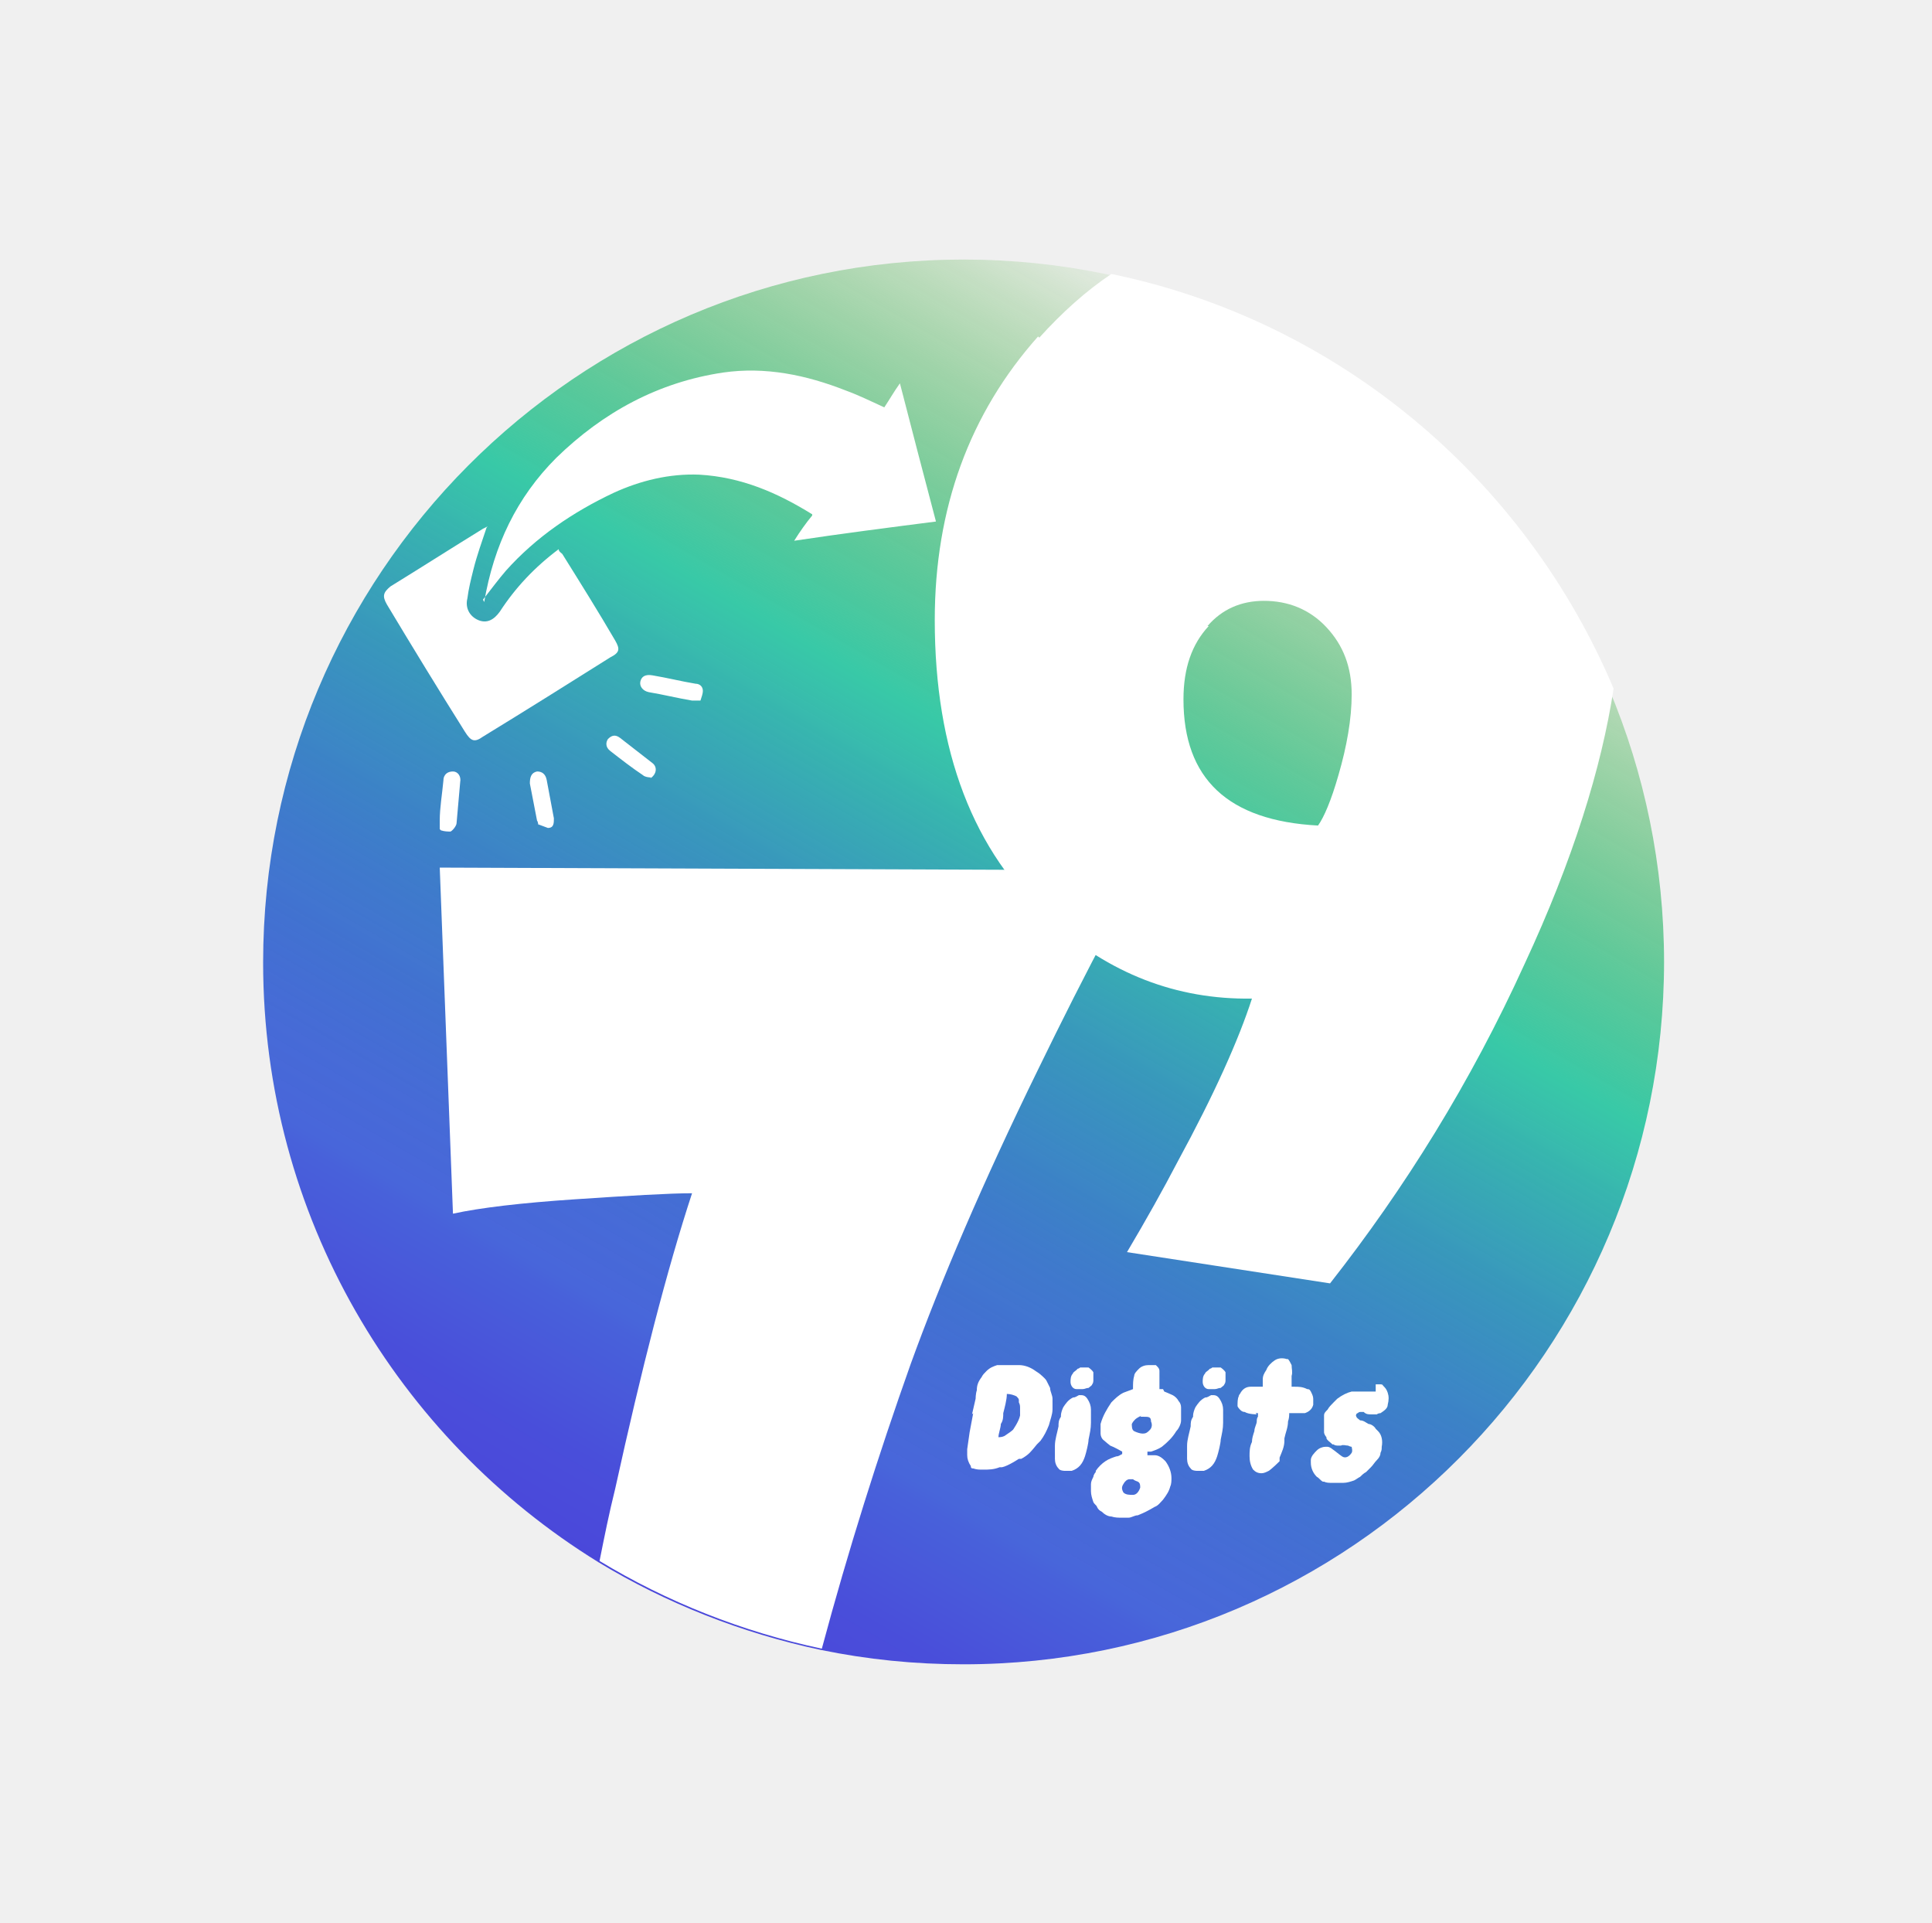
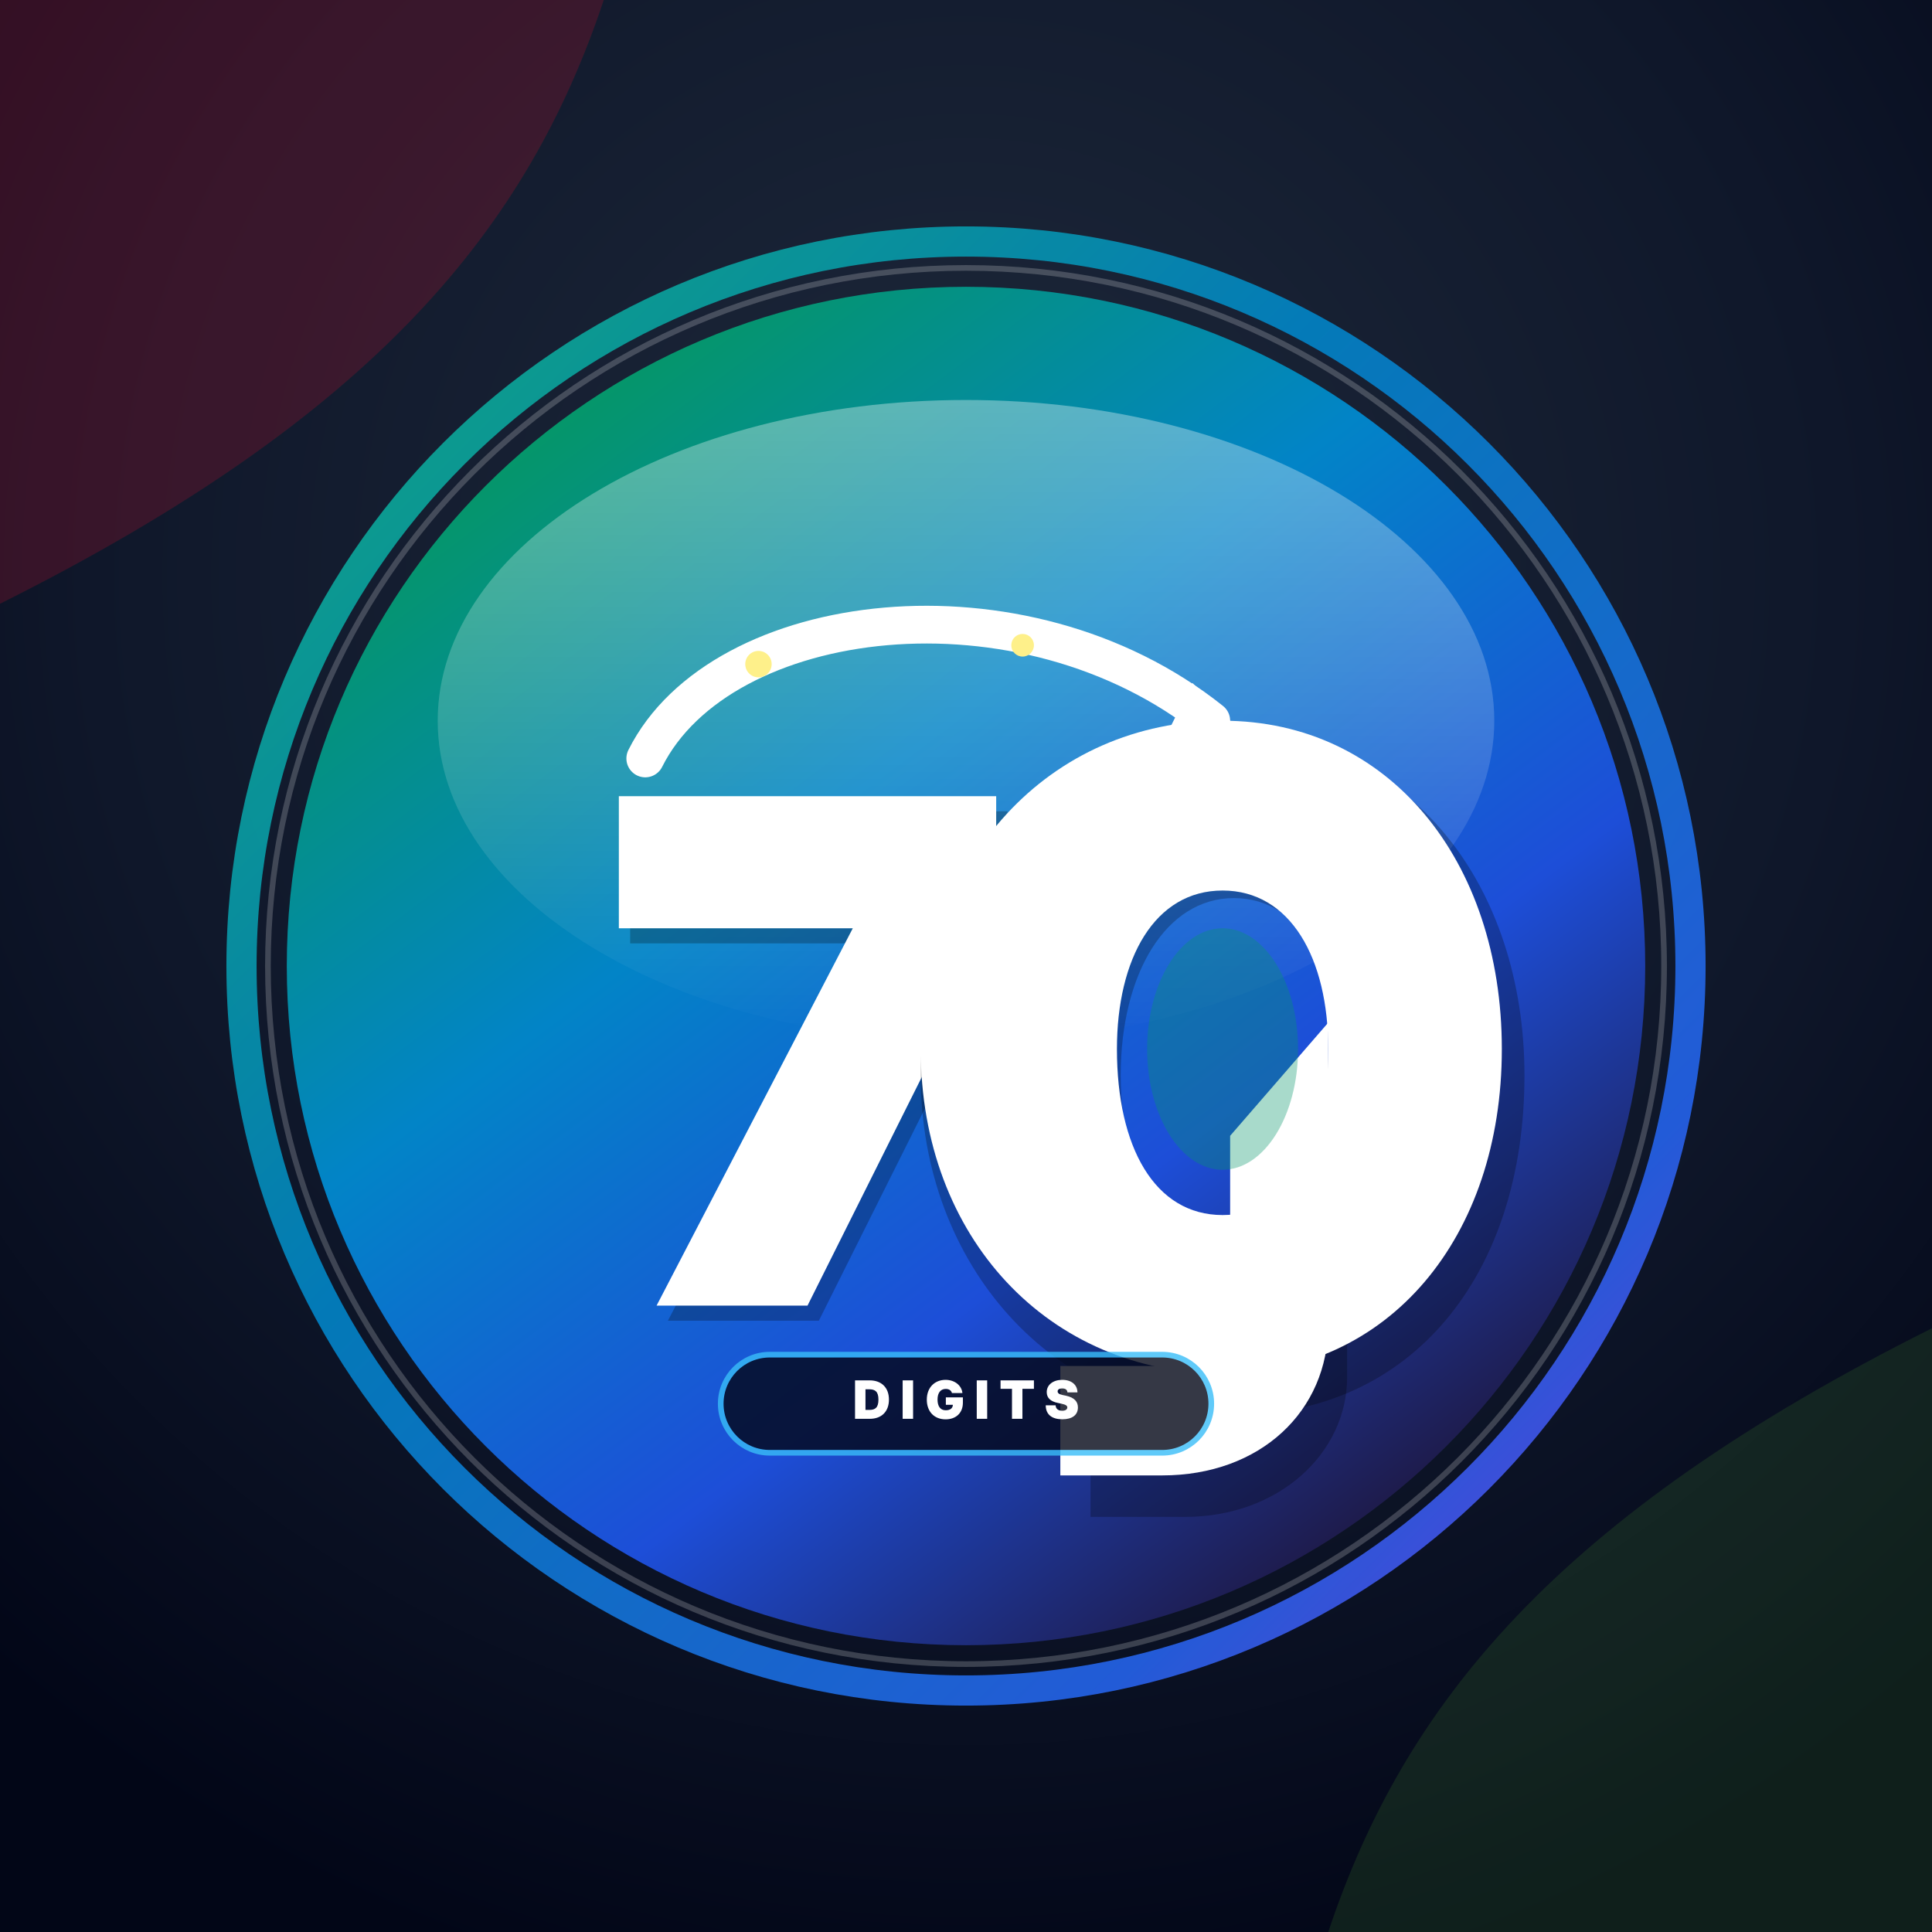
- <svg xmlns="http://www.w3.org/2000/svg" id="Layer_1" viewBox="0 0 16.08 16">
+ <svg xmlns="http://www.w3.org/2000/svg" viewBox="0 0 512 512" width="512" height="512">
  <defs>
-     <style>.cls-1{fill:#fff;}.cls-2{fill:none;}.cls-3{fill:url(#New_Gradient_Swatch_1);}</style>
-     <linearGradient id="New_Gradient_Swatch_1" x1="10.94" y1="2.94" x2="5.1" y2="13.06" gradientUnits="userSpaceOnUse">
-       <stop offset="0" stop-color="#2c9904" stop-opacity="0" />
-       <stop offset=".07" stop-color="#2ea326" stop-opacity=".21" />
-       <stop offset=".27" stop-color="#35be82" stop-opacity=".78" />
-       <stop offset=".36" stop-color="#38c9a7" />
-       <stop offset=".5" stop-color="#2491b5" stop-opacity=".9" />
-       <stop offset=".66" stop-color="#1059c3" stop-opacity=".79" />
-       <stop offset=".78" stop-color="#0437cc" stop-opacity=".72" />
-       <stop offset=".84" stop-color="#002ad0" stop-opacity=".7" />
-       <stop offset=".85" stop-color="#0024d0" stop-opacity=".7" />
-       <stop offset=".94" stop-color="#0209d0" stop-opacity=".7" />
-       <stop offset="1" stop-color="#0300d0" stop-opacity=".7" />
+     <radialGradient id="bgGrad" cx="50%" cy="30%" r="75%">
+       <stop offset="0%" stop-color="#1e293b" />
+       <stop offset="60%" stop-color="#0f172a" />
+       <stop offset="100%" stop-color="#020617" />
+     </radialGradient>
+     <linearGradient id="ringGrad" x1="0%" y1="0%" x2="100%" y2="100%">
+       <stop offset="0%" stop-color="#10b981" />
+       <stop offset="40%" stop-color="#0284c7" />
+       <stop offset="80%" stop-color="#2563eb" />
+       <stop offset="100%" stop-color="#7c3aed" />
+     </linearGradient>
+     <linearGradient id="emblemGrad" x1="20%" y1="10%" x2="80%" y2="90%">
+       <stop offset="0%" stop-color="#059669" />
+       <stop offset="35%" stop-color="#0284c7" />
+       <stop offset="70%" stop-color="#1d4ed8" />
+       <stop offset="100%" stop-color="#1e1b4b" />
+     </linearGradient>
+     <linearGradient id="shineGrad" x1="0%" y1="0%" x2="0%" y2="100%">
+       <stop offset="0%" stop-color="#ffffff" stop-opacity="0.35" />
+       <stop offset="100%" stop-color="#ffffff" stop-opacity="0.0" />
    </linearGradient>
  </defs>
-   <path class="cls-3" d="m13.85,8c0,3.23-2.61,5.85-5.83,5.85-.41,0-.8-.04-1.19-.12-.66-.14-1.29-.39-1.85-.73-1.67-1.03-2.79-2.88-2.79-4.99,0-3.23,2.61-5.85,5.83-5.85s5.83,2.62,5.83,5.85Z" />
-   <g>
-     <path class="cls-1" d="m4.03,5.01c.08-.47.27-.87.6-1.2.39-.38.85-.63,1.39-.71.35-.05.69.02,1.02.15.11.04.21.09.32.14.04-.06.08-.13.13-.2.1.39.2.77.3,1.15-.39.05-.78.1-1.18.16.05-.08.1-.15.15-.21,0,0,0,0,0-.01-.29-.18-.59-.31-.94-.33-.25-.01-.49.05-.71.15-.34.16-.65.37-.9.65-.06.07-.12.15-.19.24Z" />
-     <path class="cls-1" d="m4.05,4.39c-.04.12-.08.23-.11.35-.02.08-.04.16-.05.24-.02.08.02.15.09.18.07.03.13,0,.18-.07.13-.2.29-.37.49-.52,0,.02.02.03.03.04.15.24.3.48.44.72.04.07.04.1-.04.14-.35.22-.7.44-1.06.66-.07.05-.1.04-.15-.04-.22-.35-.44-.71-.65-1.06-.04-.07-.03-.1.03-.15.26-.16.51-.32.77-.48,0,0,.02-.01.04-.02Z" />
-     <path class="cls-1" d="m5.83,5.83s-.05,0-.07,0c-.12-.02-.24-.05-.36-.07-.05-.01-.08-.05-.07-.09.01-.04.04-.06.1-.05.12.02.24.05.36.07.03,0,.06.02.06.06,0,.02-.01.05-.02.08Z" />
-     <path class="cls-1" d="m5.42,6.47s-.05,0-.07-.02c-.09-.06-.18-.13-.27-.2-.04-.03-.04-.07-.02-.1.03-.03.06-.04.1-.01.09.07.18.14.27.21.04.03.04.09-.02.13Z" />
-     <path class="cls-1" d="m4.48,6.87s0-.03-.01-.04c-.02-.1-.04-.21-.06-.31,0-.05.01-.09.06-.1.04,0,.07.02.08.07.02.11.04.21.06.32,0,.04,0,.08-.05.08l-.08-.03Z" />
-     <path class="cls-1" d="m3.66,6.9s0-.05,0-.07c0-.11.02-.22.03-.33,0-.06.04-.08.08-.08.04,0,.07.04.06.09-.01.11-.02.23-.03.34,0,.02-.03.06-.05.07-.02,0-.05,0-.08-.01Z" />
+   <rect width="512" height="512" fill="url(#bgGrad)" />
+   <g opacity="0.85">
+     <path d="M 0 0 L 160 0 C 140 60 100 110 0 160 Z" fill="#ce1126" opacity="0.25" />
+     <path d="M 512 512 L 352 512 C 372 452 412 402 512 352 Z" fill="#3a7728" opacity="0.25" />
  </g>
-   <g>
-     <path class="cls-1" d="m8.09,11.77l.03-.13s0-.04.01-.07c0-.04.01-.07.04-.11.01-.02.02-.03.04-.05.03-.03.06-.04.09-.05.02,0,.04,0,.06,0,.04,0,.08,0,.12,0,.05,0,.1.02.14.05l.03.02s.05.04.06.06c.01.02.02.04.03.06,0,.03.02.06.02.09,0,.03,0,.06,0,.09,0,.04-.02.09-.03.13-.02.05-.04.09-.07.13l-.03.03s-.04.05-.06.07c0,0,0,0,0,0-.02.02-.05.04-.07.05h-.02s-.09.06-.14.07c0,0-.01,0-.02,0-.05.02-.09.02-.14.02-.03,0-.05,0-.08-.01-.01,0-.02,0-.02-.02-.02-.03-.03-.06-.03-.09,0-.02,0-.03,0-.05l.02-.14.03-.16Zm.34.13s.05-.07.06-.12c0-.02,0-.04,0-.06,0-.02,0-.03-.01-.05,0,0,0-.01,0-.02,0-.01-.01-.02-.02-.03-.02-.01-.05-.02-.08-.02,0,.05-.02.12-.03.16,0,.03,0,.06-.02.09,0,.03-.02.08-.02.11.01,0,.03,0,.05-.01.03-.02.06-.04.08-.06Z" />
-     <path class="cls-1" d="m8.83,11.8s0-.01,0-.02c0-.02.01-.05.02-.07.02-.03.04-.06.08-.08.02,0,.03-.01.05-.02,0,0,0,0,.01,0,.02,0,.04,0,.06.03.02.03.03.06.03.09,0,.03,0,.07,0,.11,0,.05-.01.09-.02.14,0,.03-.02.11-.03.14-.02.06-.05.1-.11.12-.01,0-.02,0-.03,0h-.03s-.04,0-.05-.02c-.02-.02-.03-.05-.03-.08,0-.04,0-.07,0-.11,0-.05.02-.11.03-.16,0-.03,0-.05.02-.08Zm.23-.42s.03.02.04.04c0,.02,0,.05,0,.07,0,0,0,.02-.01.03,0,.01-.02.02-.03.03-.02,0-.03.01-.05.01-.02,0-.03,0-.05,0-.03,0-.05-.03-.05-.06,0-.02,0-.05.02-.07,0-.01.02-.02.03-.03,0,0,0,0,.01-.01,0,0,.01,0,.02-.01,0,0,.02,0,.03,0,.01,0,.03,0,.04,0Z" />
-     <path class="cls-1" d="m9.69,11.58s.05.02.07.03c.02.01.04.03.05.05.01.01.02.03.02.05,0,.02,0,.05,0,.07,0,.01,0,.03,0,.04,0,.03-.02.07-.04.09-.03.05-.07.09-.12.13-.03.02-.06.03-.09.04,0,0-.02,0-.03,0,0,.01,0,.02,0,.03,0,0,0,0,0,0,.02,0,.04,0,.06,0,.04,0,.07.03.09.05.03.04.05.09.05.14,0,.02,0,.05-.01.07-.01.04-.03.07-.06.11-.02.02-.04.05-.07.06-.05.03-.09.05-.14.07-.03,0-.05.02-.08.02-.02,0-.03,0-.05,0-.03,0-.06,0-.09-.01-.03,0-.06-.02-.08-.04-.02-.01-.03-.02-.04-.04,0-.01-.02-.02-.03-.04-.01-.03-.02-.06-.02-.09,0-.02,0-.04,0-.06,0-.02.01-.04.02-.06,0-.01.01-.03.02-.04,0,0,0,0,0-.01.02-.03.05-.06.08-.08.03-.02.06-.03.09-.04.02,0,.03-.01.05-.02,0,0,0-.01,0-.02h0s-.07-.04-.1-.05c0,0-.05-.04-.06-.05-.01-.01-.02-.03-.02-.05,0,0,0,0,0-.01,0-.02,0-.05,0-.07.02-.07.05-.12.09-.18.03-.03.06-.06.1-.08.03-.01.05-.02.08-.03,0,0,0,0,0-.01,0-.03,0-.07.01-.1,0-.02.02-.04.04-.06.02-.02.05-.03.08-.03.01,0,.03,0,.04,0,0,0,.01,0,.02,0,0,0,0,0,.01.01.01.01.02.02.02.04,0,.04,0,.08,0,.12,0,.01,0,.02,0,.03.01,0,.02,0,.03,0Zm-.22.75s-.03-.01-.04-.02c0,0,0,0,0,0-.01,0-.02,0-.03,0-.02,0-.04.02-.05.04-.02.03-.01.05,0,.07.02.02.05.02.08.02.03,0,.05-.03.06-.06,0-.02,0-.04-.02-.05Zm.03-.55s-.04.02-.05.03c-.01.01-.02.02-.03.04,0,.02,0,.05.02.06.02.01.05.02.07.02.03,0,.04-.01.06-.03.02-.02.02-.05.01-.07,0-.04-.02-.04-.06-.04,0,0-.02,0-.03,0Z" />
-     <path class="cls-1" d="m9.93,11.8s0-.01,0-.02c0-.02.01-.05.02-.07.02-.03.04-.06.08-.08.02,0,.03-.01.05-.02,0,0,0,0,.01,0,.02,0,.04,0,.06.03.02.03.03.06.03.09,0,.03,0,.07,0,.11,0,.05-.01.09-.02.14,0,.03-.02.11-.03.14-.02.06-.05.1-.11.12-.01,0-.02,0-.03,0h-.03s-.04,0-.05-.02c-.02-.02-.03-.05-.03-.08,0-.04,0-.07,0-.11,0-.05.02-.11.03-.16,0-.03,0-.05.02-.08Zm.23-.42s.03.02.04.04c0,.02,0,.05,0,.07,0,0,0,.02-.01.03,0,.01-.02.02-.03.03-.02,0-.03.01-.05.01-.02,0-.03,0-.05,0-.03,0-.05-.03-.05-.06,0-.02,0-.05.02-.07,0-.01.02-.02.03-.03,0,0,0,0,.01-.01,0,0,.01,0,.02-.01,0,0,.02,0,.03,0,.01,0,.03,0,.04,0Z" />
-     <path class="cls-1" d="m10.46,11.77s-.07,0-.1-.02c-.02,0-.03-.01-.04-.02,0,0-.02-.02-.02-.03,0-.03,0-.06.01-.08,0,0,0-.01.01-.02.02-.04.05-.06.09-.06.03,0,.05,0,.08,0,0,0,.01,0,.02,0,0,0,0,0,0-.01,0-.02,0-.03,0-.05,0,0,0,0,0,0,0-.03.01-.05.03-.08.01-.03.04-.06.07-.08.03-.02.07-.02.1-.01,0,0,0,0,.01,0,.01.01.02.03.03.05,0,.03.01.06,0,.09,0,.02,0,.04,0,.05,0,.01,0,.02,0,.04,0,0,.01,0,.02,0,.04,0,.07,0,.11.02.01,0,.02,0,.03.02.01.02.02.04.02.06,0,.02,0,.03,0,.05-.01.04-.04.06-.07.07-.02,0-.03,0-.05,0-.01,0-.03,0-.04,0h-.04s0,0,0,0c0,.02,0,.04-.01.07,0,.05-.02.09-.03.14,0,0,0,.01,0,.02,0,.05-.02.09-.04.14v.03s-.06.06-.09.08c-.02.01-.04.02-.06.02-.03,0-.05-.01-.07-.03-.02-.03-.03-.07-.03-.11,0-.04,0-.08.02-.12,0-.03.01-.06.02-.09,0-.03.02-.06.02-.08,0-.01,0-.03.01-.04,0-.01,0-.02,0-.03h-.02Z" />
-     <path class="cls-1" d="m11.45,11.52s.02,0,.02,0c0,0,.01,0,.02,0,0,0,.02,0,.02.01.02.02.03.03.04.06.01.03.01.06,0,.1,0,.03-.03.05-.06.07,0,0-.02,0-.03.01-.02,0-.03,0-.05,0-.02,0-.04,0-.06-.02,0,0-.02,0-.02,0,0,0-.01,0-.01,0,0,0-.01,0-.02.01-.01,0-.02.02-.01.03,0,.01.02.02.03.03.03,0,.05.02.07.03.02,0,.05.02.06.04,0,0,.01.01.02.02.03.03.04.08.03.13,0,.02,0,.03-.01.05,0,.02-.01.04-.03.06-.02.02-.03.04-.05.06-.01.01-.03.03-.04.04-.02.01-.04.03-.05.04-.02.01-.03.02-.05.03-.03.01-.06.02-.09.02-.03,0-.06,0-.09,0-.03,0-.05,0-.07-.01,0,0-.01,0-.01,0-.02-.01-.03-.03-.05-.04-.03-.03-.05-.07-.05-.12,0,0,0-.01,0-.02,0,0,0,0,0,0,0-.03.03-.06.05-.08.02-.02.05-.03.07-.03,0,0,.01,0,.02,0,.01,0,.03.01.04.02.03.02.05.04.08.06.03.02.06,0,.08-.03.01-.02,0-.04,0-.05,0,0-.01,0-.03-.01-.02,0-.04-.01-.06,0,0,0-.01,0-.02,0-.01,0-.03,0-.04-.01,0,0,0,0-.01,0-.02-.02-.04-.03-.05-.05,0,0,0,0,0-.01-.01-.01-.02-.03-.02-.04,0-.05,0-.09,0-.14,0-.02.01-.03.03-.05.01-.02.03-.04.05-.06.01-.01.02-.02.03-.03.04-.03.08-.05.12-.06.02,0,.04,0,.05,0,.02,0,.03,0,.05,0h.1Z" />
-   </g>
-   <path class="cls-2" d="m8.06,2.15c-3.22,0-5.83,2.62-5.83,5.85,0,2.12,1.13,3.98,2.82,5.01.04-.22.09-.44.14-.66.22-1,.43-1.82.64-2.46-.19,0-.52.02-.97.05-.45.03-.79.07-1.02.12l-.12-2.88,5.19.02.42.47c-.22.41-.42.81-.61,1.2-.46.94-.81,1.76-1.06,2.45-.28.77-.53,1.58-.76,2.41.38.08.76.12,1.16.12,3.22,0,5.83-2.62,5.83-5.85s-2.61-5.85-5.83-5.85Z" />
-   <path class="cls-1" d="m9.25,7.7c-.22.41-.42.81-.61,1.2-.46.94-.81,1.76-1.06,2.45-.27.76-.52,1.55-.74,2.37-.66-.14-1.29-.39-1.85-.73.04-.2.08-.4.13-.6.22-1,.43-1.82.64-2.46-.19,0-.52.02-.97.05-.45.03-.79.07-1.02.12l-.11-2.88,5.19.02.42.47Z" />
-   <g>
-     <path class="cls-2" d="m13.43,5.73c-.09.66-.34,1.43-.74,2.29-.46.99-1,1.87-1.62,2.66l-1.69-.26c.16-.26.3-.51.42-.75.31-.57.51-1.02.62-1.36-.62,0-1.18-.21-1.68-.65-.64-.58-.96-1.41-.96-2.5,0-.93.29-1.71.86-2.36.19-.21.39-.38.6-.53-.38-.08-.78-.12-1.18-.12-3.22,0-5.83,2.62-5.83,5.85s2.61,5.85,5.83,5.85,5.83-2.62,5.83-5.85c0-.81-.16-1.57-.46-2.27Z" />
-     <path class="cls-2" d="m10.97,6.87c.05-.08.11-.22.17-.42.07-.25.11-.47.11-.67,0-.22-.07-.41-.21-.56-.14-.15-.31-.22-.52-.22-.19,0-.34.07-.47.21-.14.15-.21.35-.21.61,0,.66.37,1.01,1.12,1.05Z" />
-     <path class="cls-1" d="m8.64,2.8c-.57.64-.86,1.43-.86,2.36,0,1.09.32,1.93.96,2.5.49.44,1.05.66,1.68.65-.11.34-.31.79-.62,1.36-.12.23-.26.48-.42.75l1.69.26c.62-.79,1.17-1.67,1.62-2.66.4-.86.64-1.63.74-2.29-.74-1.75-2.29-3.06-4.18-3.45-.21.14-.41.32-.6.53Zm1.41,2.41c.12-.14.28-.21.47-.21.2,0,.38.07.52.22.14.15.21.33.21.56,0,.2-.04.43-.11.67-.06.21-.12.35-.17.42-.75-.04-1.12-.39-1.12-1.05,0-.26.07-.46.21-.61Z" />
+   <g transform="translate(256, 256)">
+     <circle r="192" fill="none" stroke="url(#ringGrad)" stroke-width="8" opacity="0.9" />
+     <circle r="185" fill="none" stroke="#ffffff" stroke-width="1.5" opacity="0.2" />
+     <circle r="180" fill="url(#emblemGrad)" />
+     <ellipse cx="0" cy="-65" rx="140" ry="85" fill="url(#shineGrad)" />
+     <path d="M -92 -45 L 8 -45 L 8 -10 L -42 90 L -82 90 L -30 -10 L -92 -10 Z" fill="#000000" opacity="0.25" transform="translate(3, 4)" />
+     <path d="M -92 -45 L 8 -45 L 8 -10 L -42 90 L -82 90 L -30 -10 L -92 -10 Z" fill="#ffffff" />
+     <path d="M -85 -55 C -65 -95 15 -105 65 -65" fill="none" stroke="#ffffff" stroke-width="10" stroke-linecap="round" stroke-dasharray="2 0" />
+     <polygon points="60,-75 75,-60 50,-55" fill="#ffffff" />
+     <circle cx="-55" cy="-80" r="3.5" fill="#fef08a" />
+     <circle cx="-25" cy="-90" r="2.5" fill="#ffffff" />
+     <circle cx="15" cy="-85" r="3" fill="#fef08a" />
+     <path d="M 68 -65 C 20 -65 -15 -25 -15 25 C -15 75 20 115 68 115 C 115 115 145 78 145 25 C 145 -25 115 -65 68 -65 Z M 68 -22 C 86 -22 98 -2 98 25 C 98 52 86 72 68 72 C 50 72 38 52 38 25 C 38 -2 50 -22 68 -22 Z" fill="#000000" opacity="0.25" transform="translate(3, 4)" />
+     <path d="M 98 10 L 98 105 C 98 125 80 142 55 142 L 30 142 L 30 115 L 55 115 C 65 115 72 108 72 98 L 72 65 Z" fill="#000000" opacity="0.25" transform="translate(3, 4)" />
+     <path d="M 68 -65 C 22 -65 -12 -28 -12 22 C -12 72 22 108 68 108 C 112 108 142 72 142 22 C 142 -28 112 -65 68 -65 Z M 68 -20 C 86 -20 96 -2 96 22 C 96 48 86 66 68 66 C 50 66 40 48 40 22 C 40 -2 50 -20 68 -20 Z" fill="#ffffff" />
+     <path d="M 96 15 L 96 95 C 96 118 78 135 52 135 L 25 135 L 25 106 L 50 106 C 62 106 70 98 70 88 L 70 45 Z" fill="#ffffff" />
+     <ellipse cx="68" cy="22" rx="20" ry="32" fill="#059669" opacity="0.35" />
+     <g transform="translate(0, 115)">
+       <rect x="-65" y="-12" width="130" height="26" rx="13" fill="#020617" opacity="0.8" stroke="#38bdf8" stroke-width="1.5" />
+       <text x="0" y="5" font-family="system-ui, -apple-system, sans-serif" font-size="14" font-weight="900" fill="#ffffff" text-anchor="middle" letter-spacing="2.5">
+         DIGITS
+       </text>
+     </g>
  </g>
</svg>
